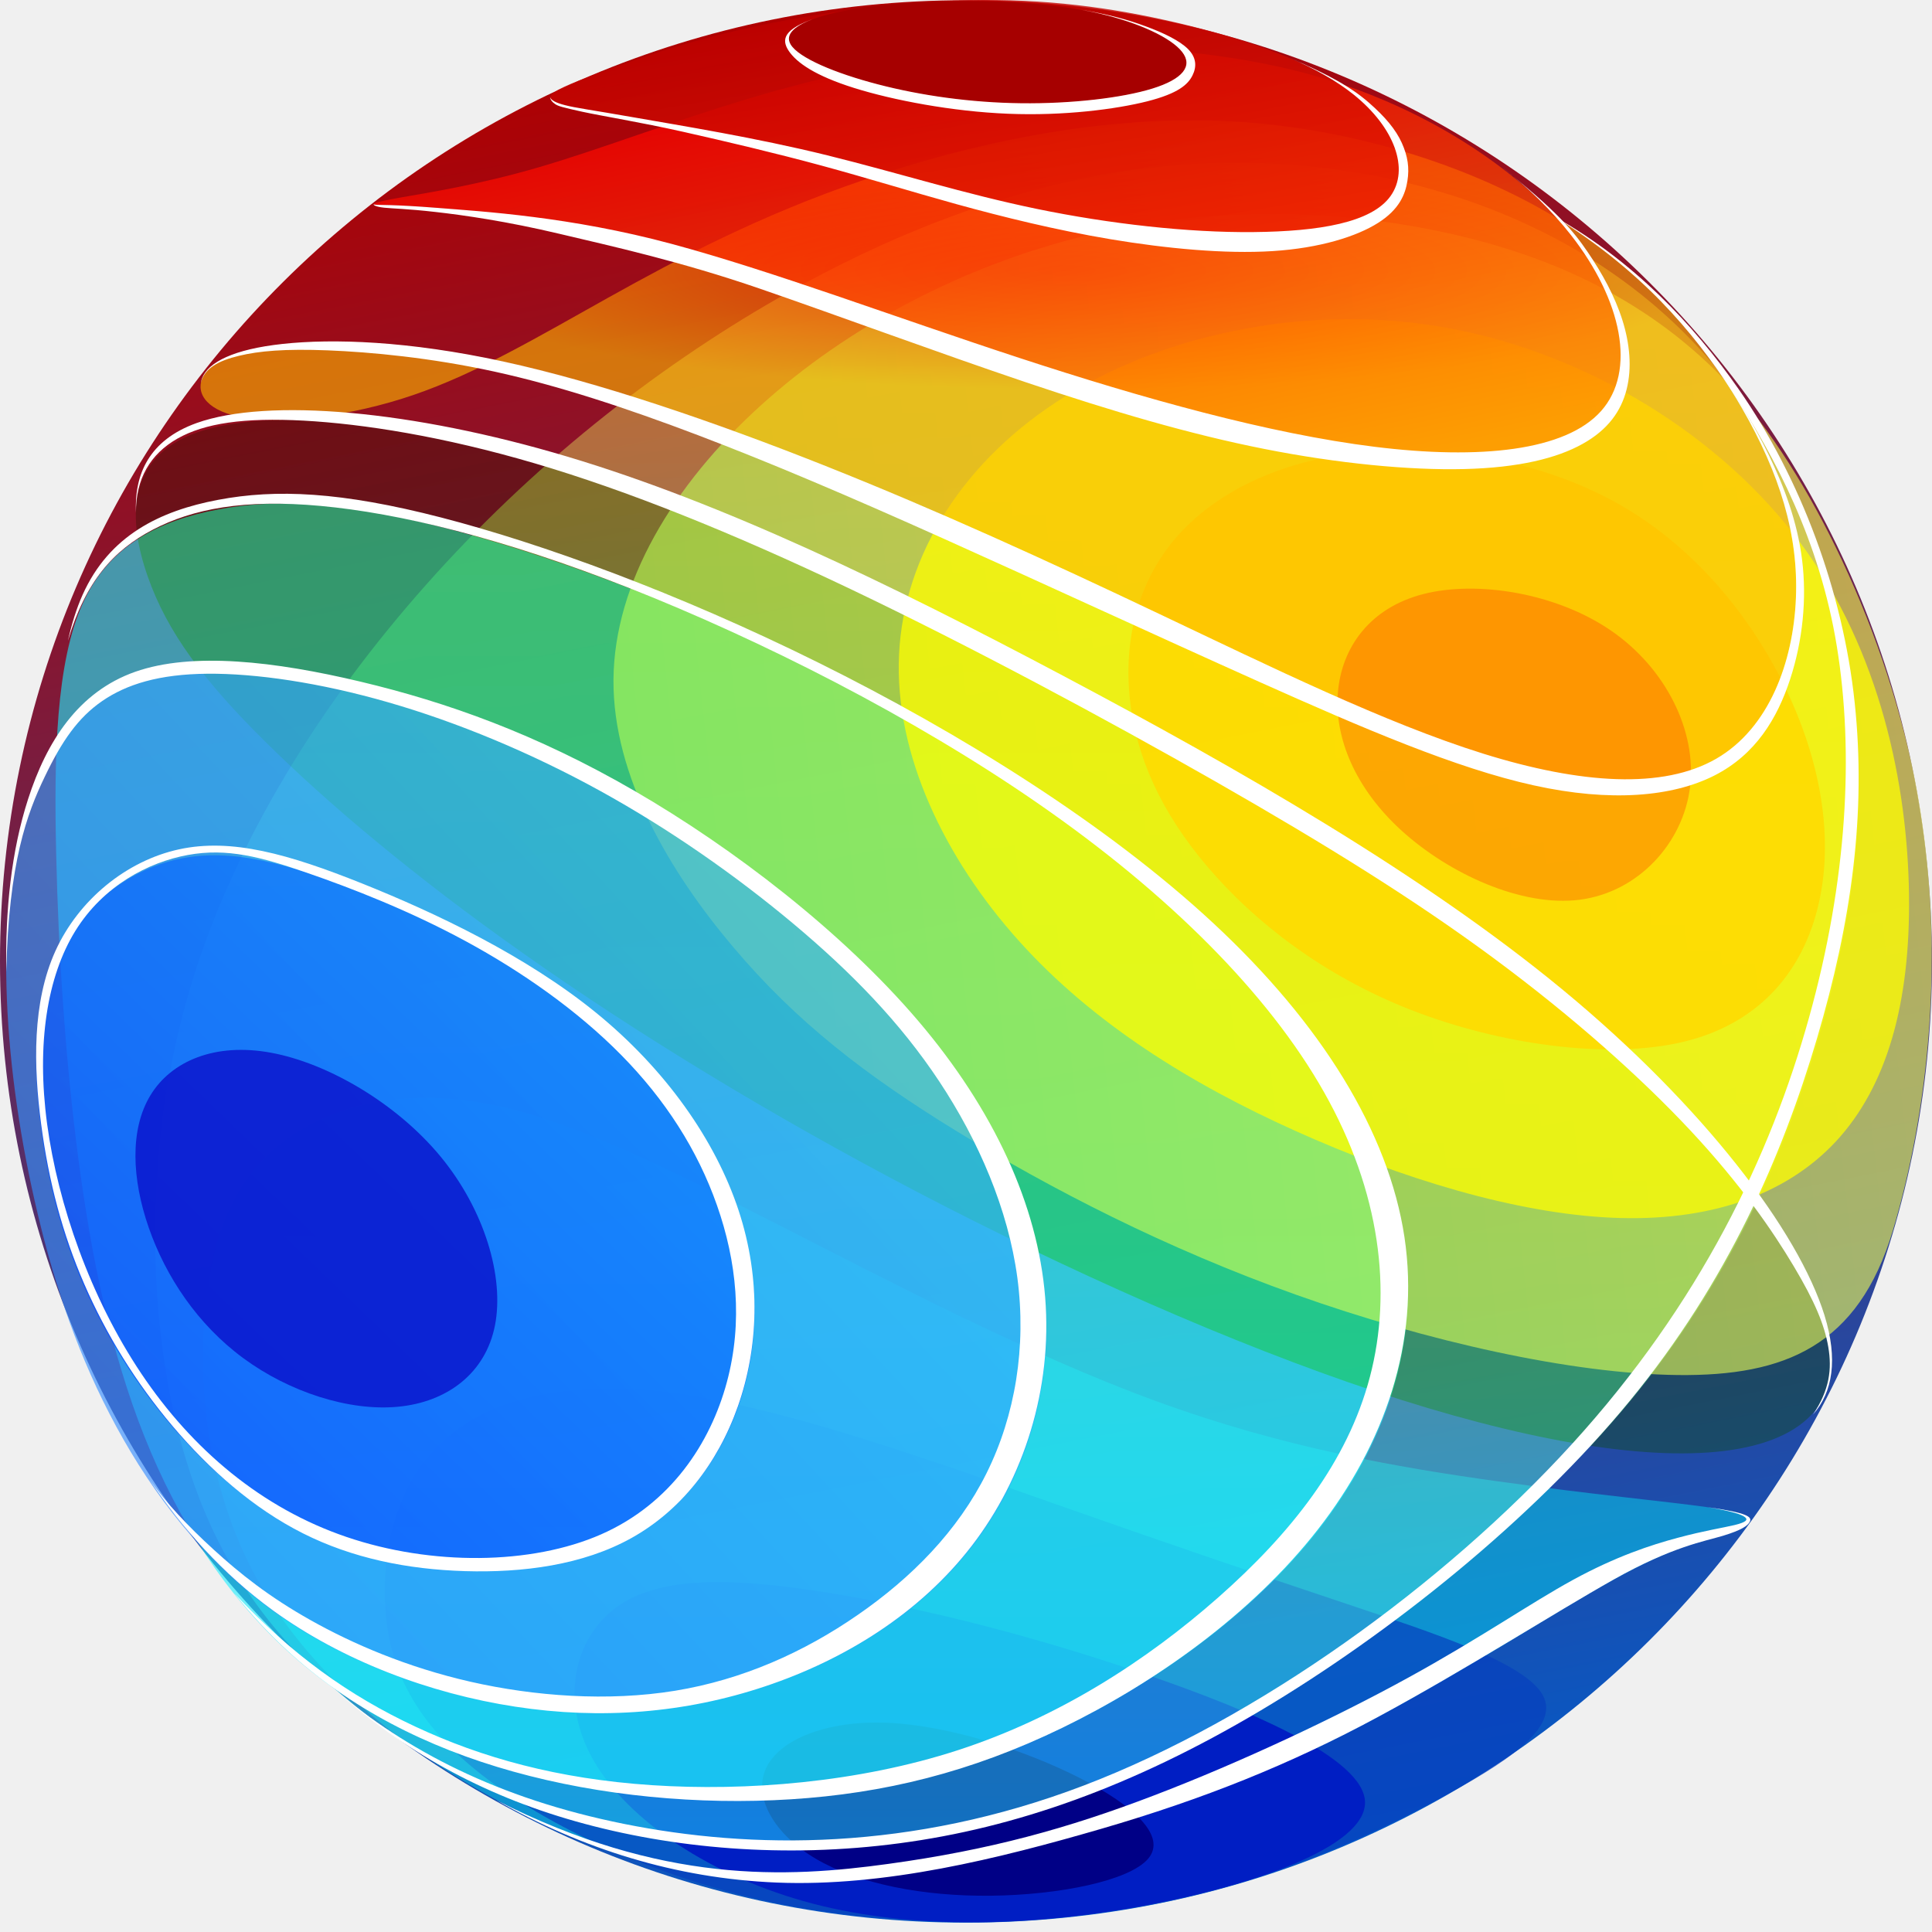
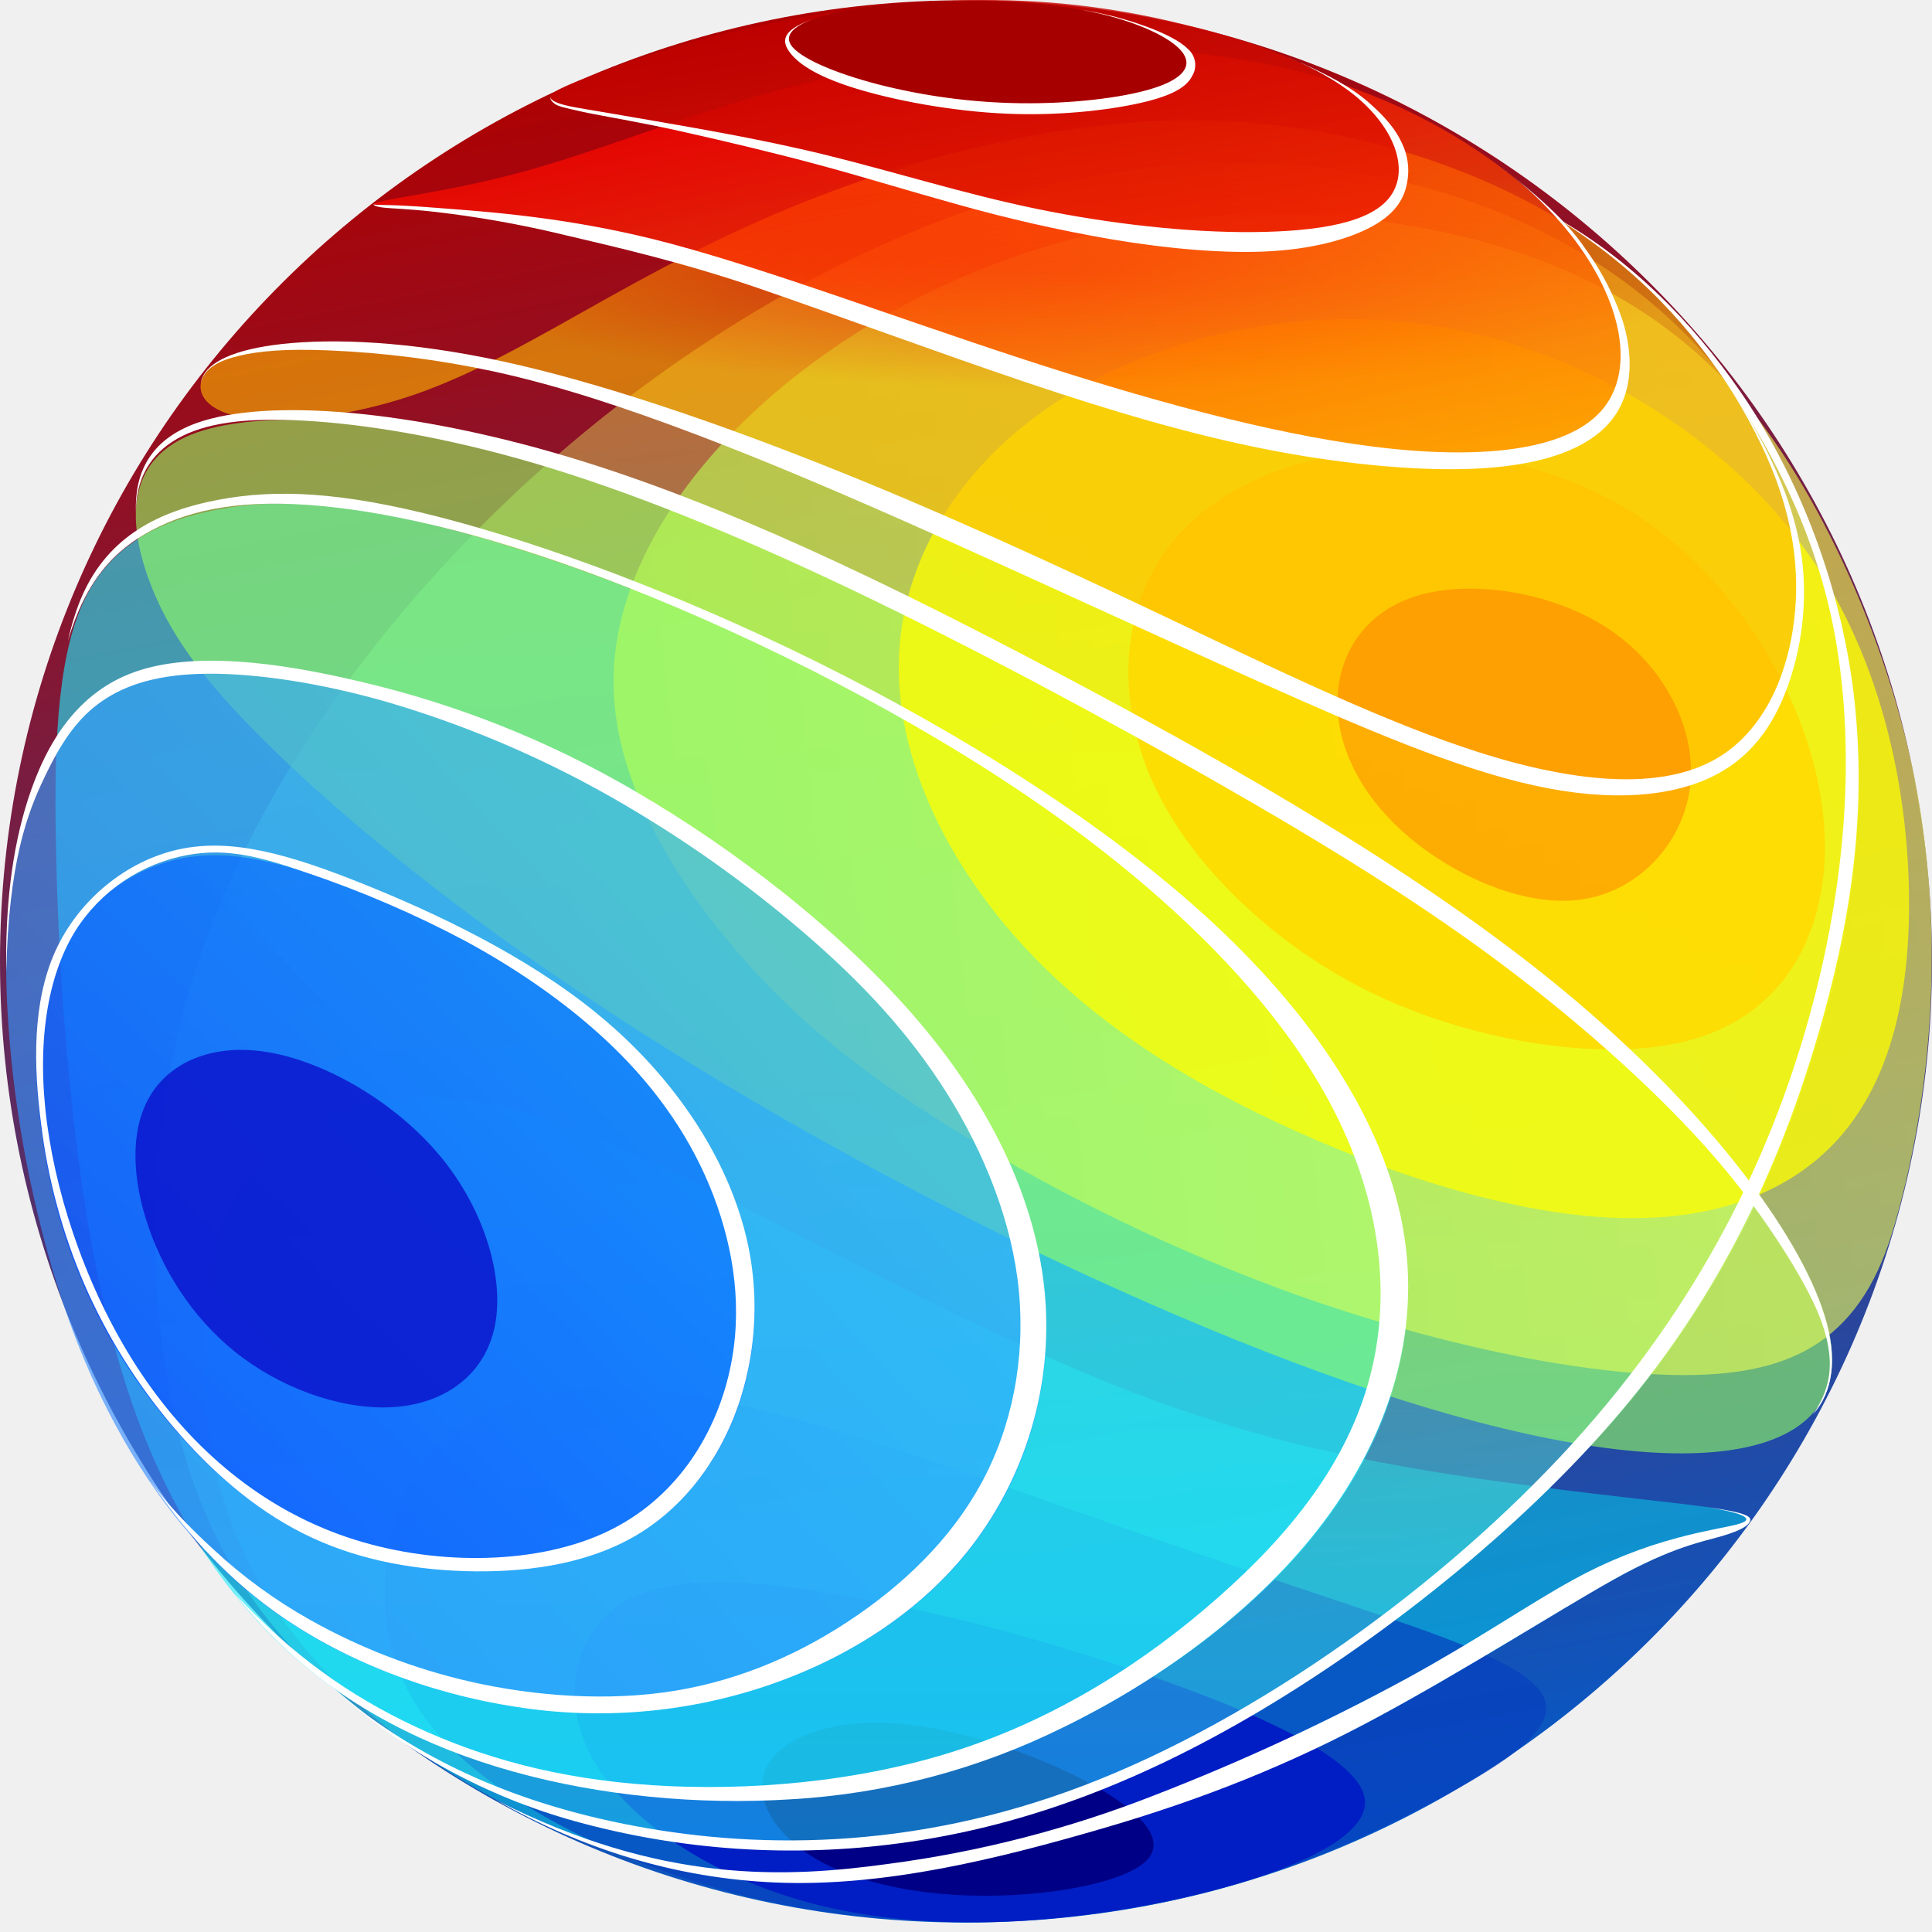
- <svg xmlns="http://www.w3.org/2000/svg" width="32" height="32" viewBox="0 0 32 32" fill="none">
-   <path fill-rule="evenodd" clip-rule="evenodd" d="M32 15.924C32 7.139 24.828 0.004 16 0.004C7.172 0.004 0 7.139 0 15.924C0 24.709 7.172 31.845 16 31.845C24.828 31.845 32 24.709 32 15.924Z" fill="url(#paint0_linear)" />
-   <path fill-rule="evenodd" clip-rule="evenodd" d="M19.15 23.208C21.272 23.983 23.185 24.309 24.77 24.53C26.354 24.752 27.61 24.869 28.268 24.962C28.925 25.053 28.983 25.12 28.954 25.19C28.925 25.26 28.809 25.334 28.506 25.424C28.202 25.514 27.712 25.621 26.731 26.16C25.751 26.699 24.28 27.67 22.822 28.439C21.364 29.208 19.918 29.775 18.214 30.259C16.51 30.743 14.548 31.144 12.739 31.071C10.93 30.997 9.274 30.45 7.755 29.547C6.235 28.645 4.853 27.388 4.106 25.864C3.358 24.34 3.247 22.548 3.449 21.265C3.65 19.982 4.164 19.207 4.97 18.721C5.776 18.236 6.873 18.04 8.155 18.298C9.436 18.556 10.901 19.268 12.799 20.238C14.697 21.207 17.027 22.432 19.15 23.208Z" fill="#00F8FF" fill-opacity="0.396" />
-   <path opacity="0.7" fill-rule="evenodd" clip-rule="evenodd" d="M22.291 26.561C23.778 27.058 25.258 27.542 25.553 28.076C25.848 28.611 24.96 29.197 23.762 29.833C22.564 30.469 21.056 31.155 19.164 31.529C17.271 31.903 14.995 31.963 12.895 31.53C10.796 31.096 8.874 30.169 7.767 29.223C6.66 28.277 6.369 27.311 6.374 26.338C6.378 25.365 6.68 24.384 7.476 23.75C8.271 23.117 9.56 22.831 11.365 23.104C13.17 23.378 15.492 24.212 17.4 24.884C19.308 25.555 20.804 26.064 22.291 26.561Z" fill="#053FBE" />
-   <path fill-rule="evenodd" clip-rule="evenodd" d="M18.587 27.602C20.463 28.22 22.489 29.046 22.604 29.789C22.718 30.531 20.919 31.189 19.027 31.549C17.135 31.909 15.15 31.971 13.465 31.531C11.78 31.09 10.396 30.147 9.829 29.155C9.262 28.162 9.512 27.121 10.22 26.614C10.929 26.107 12.097 26.135 13.543 26.354C14.988 26.573 16.712 26.983 18.587 27.602Z" fill="#001EC3" />
-   <path fill-rule="evenodd" clip-rule="evenodd" d="M14.698 28.535C13.679 28.492 12.903 28.818 12.687 29.29C12.471 29.762 12.815 30.379 13.521 30.792C14.227 31.204 15.295 31.412 16.413 31.399C17.532 31.387 18.703 31.155 19.017 30.786C19.33 30.416 18.787 29.909 17.884 29.449C16.981 28.99 15.718 28.578 14.698 28.535Z" fill="#000086" />
-   <path opacity="0.8" fill-rule="evenodd" clip-rule="evenodd" d="M14.901 30.459C16.803 30.208 18.74 29.544 20.884 28.282C23.027 27.021 25.377 25.164 27 23.208C28.624 21.252 29.523 19.197 30.095 17.282C30.667 15.367 30.914 13.592 30.719 11.78C30.525 9.968 29.889 8.117 28.859 6.656C27.829 5.195 26.405 4.124 24.673 3.455C22.941 2.787 20.902 2.523 18.808 2.807C16.714 3.092 14.566 3.925 12.496 5.168C10.426 6.41 8.435 8.06 6.747 10.042C5.059 12.023 3.676 14.335 3.028 16.797C2.381 19.259 2.47 21.873 2.974 23.8C3.478 25.727 4.397 26.969 5.515 27.951C6.633 28.934 7.95 29.658 9.541 30.102C11.133 30.546 12.999 30.71 14.901 30.459Z" fill="url(#paint1_linear)" />
-   <path fill-rule="evenodd" clip-rule="evenodd" d="M13.556 11.113C15.896 12.265 18.329 13.762 20.105 15.401C21.881 17.04 22.999 18.822 23.262 20.55C23.524 22.277 22.93 23.952 21.83 25.352C20.729 26.752 19.121 27.877 17.597 28.612C16.073 29.347 14.633 29.691 13.101 29.787C11.569 29.884 9.945 29.732 8.501 29.332C7.057 28.933 5.792 28.286 4.766 27.351C3.739 26.415 2.95 25.192 2.394 23.798C1.838 22.404 1.515 20.84 1.298 19.19C1.081 17.54 0.969 15.805 0.931 14.164C0.892 12.522 0.928 10.975 1.368 9.999C1.808 9.023 2.652 8.618 3.612 8.438C4.572 8.258 5.648 8.303 7.309 8.729C8.97 9.155 11.216 9.962 13.556 11.113Z" fill="#1CEFFF" fill-opacity="0.6" />
-   <g style="mix-blend-mode:multiply">
-     <path fill-rule="evenodd" clip-rule="evenodd" d="M17.618 11.309C20.518 12.83 23.573 14.559 25.89 16.452C28.207 18.345 29.788 20.4 30.22 21.779C30.651 23.159 29.934 23.862 28.56 24.032C27.186 24.201 25.155 23.836 22.779 23.047C20.404 22.257 17.684 21.044 15.21 19.752C12.737 18.46 10.509 17.091 8.677 15.798C6.845 14.506 5.408 13.29 4.389 12.28C3.37 11.271 2.768 10.468 2.446 9.546C2.123 8.624 2.079 7.582 3.256 7.165C4.432 6.748 6.829 6.955 9.4 7.715C11.972 8.475 14.718 9.788 17.618 11.309Z" fill="#94FF63" fill-opacity="0.6" />
-   </g>
-   <path fill-rule="evenodd" clip-rule="evenodd" d="M15.858 18.744C17.387 19.682 19.307 20.677 21.467 21.445C23.627 22.214 26.027 22.756 27.795 22.775C29.563 22.794 30.778 22.295 31.351 20.383C31.923 18.47 32.238 15.845 31.765 13.174C31.292 10.503 29.952 7.783 28.659 6.391C27.366 4.999 25.735 4.235 23.881 3.84C22.026 3.445 19.948 3.42 17.951 3.911C15.954 4.402 14.038 5.41 12.592 6.723C11.147 8.036 10.172 9.655 10.161 11.259C10.15 12.864 11.102 14.454 12.147 15.69C13.191 16.925 14.329 17.806 15.858 18.744Z" fill="url(#paint2_linear)" />
-   <path fill-rule="evenodd" clip-rule="evenodd" d="M0.465 13.374C0.772 12.43 1.294 11.615 2.239 11.286C3.184 10.956 4.551 11.112 5.974 11.448C7.396 11.784 8.875 12.3 10.512 13.24C12.149 14.181 13.945 15.545 15.205 17.008C16.464 18.471 17.187 20.034 17.311 21.544C17.434 23.054 16.958 24.512 16.096 25.622C15.234 26.732 13.987 27.494 12.667 27.931C11.347 28.367 9.955 28.478 8.535 28.263C7.115 28.047 5.666 27.506 4.522 26.683C3.379 25.861 2.54 24.759 1.925 23.627C1.31 22.494 0.918 21.332 0.631 20.133C0.343 18.934 0.16 17.699 0.114 16.545C0.067 15.391 0.158 14.318 0.465 13.374Z" fill="url(#paint3_linear)" />
-   <path fill-rule="evenodd" clip-rule="evenodd" d="M7.703 26C8.657 26.029 9.653 25.904 10.46 25.46C11.267 25.017 11.884 24.256 12.221 23.314C12.558 22.373 12.614 21.251 12.232 20.112C11.849 18.973 11.027 17.817 9.869 16.89C8.711 15.962 7.217 15.264 5.997 14.783C4.778 14.303 3.833 14.04 2.964 14.227C2.095 14.414 1.302 15.049 0.917 15.887C0.532 16.724 0.555 17.762 0.681 18.706C0.807 19.65 1.035 20.499 1.396 21.318C1.757 22.137 2.25 22.926 2.86 23.637C3.471 24.347 4.199 24.979 5.018 25.385C5.838 25.791 6.749 25.972 7.703 26Z" fill="url(#paint4_linear)" />
-   <path fill-rule="evenodd" clip-rule="evenodd" d="M7.293 19.151C8.026 20.037 8.354 21.152 8.199 21.949C8.044 22.745 7.407 23.223 6.593 23.3C5.779 23.378 4.787 23.054 4.029 22.495C3.271 21.937 2.745 21.143 2.464 20.335C2.183 19.528 2.147 18.707 2.492 18.141C2.836 17.575 3.561 17.264 4.492 17.437C5.423 17.609 6.56 18.266 7.293 19.151Z" fill="#0A0FCA" fill-opacity="0.8" />
-   <path fill-rule="evenodd" clip-rule="evenodd" d="M23.374 16.729C24.835 17.299 26.622 17.552 27.869 17.259C29.115 16.965 29.82 16.125 30.094 15.086C30.369 14.047 30.212 12.809 29.657 11.577C29.103 10.345 28.15 9.12 26.852 8.372C25.554 7.625 23.911 7.356 22.551 7.49C21.192 7.625 20.115 8.163 19.47 8.915C18.825 9.668 18.613 10.634 18.714 11.581C18.815 12.527 19.23 13.454 20.005 14.362C20.779 15.27 21.913 16.158 23.374 16.729Z" fill="#FF6D00" fill-opacity="0.857" />
-   <path fill-rule="evenodd" clip-rule="evenodd" d="M21.459 18.733C23.211 19.521 25.105 20.097 26.695 20.169C28.286 20.241 29.571 19.808 30.411 18.903C31.25 17.997 31.644 16.62 31.619 14.818C31.595 13.017 31.152 10.791 29.828 9.002C28.504 7.214 26.298 5.862 24.008 5.437C21.717 5.013 19.341 5.515 17.654 6.558C15.967 7.601 14.97 9.185 14.891 10.84C14.812 12.495 15.652 14.221 16.875 15.583C18.099 16.946 19.708 17.945 21.459 18.733Z" fill="#FFFD00" fill-opacity="0.749" />
-   <path fill-rule="evenodd" clip-rule="evenodd" d="M19.204 10.177C21.056 11.057 22.944 11.984 24.567 12.49C26.19 12.997 27.547 13.082 28.426 12.575C29.304 12.068 29.703 10.969 29.746 9.914C29.789 8.859 29.477 7.85 28.851 6.766C28.226 5.682 27.287 4.525 25.807 3.626C24.328 2.727 22.306 2.086 20.234 2.002C18.162 1.917 16.039 2.389 14.31 2.979C12.58 3.569 11.244 4.278 10.071 4.932C8.898 5.587 7.888 6.187 6.842 6.544C5.796 6.901 4.714 7.015 4.075 6.922C3.437 6.828 3.243 6.527 3.349 6.268C3.454 6.009 3.86 5.793 4.685 5.704C5.511 5.614 6.757 5.651 8.333 5.994C9.908 6.337 11.813 6.985 13.674 7.726C15.535 8.466 17.352 9.298 19.204 10.177Z" fill="url(#paint5_radial)" />
-   <path fill-rule="evenodd" clip-rule="evenodd" d="M16.834 5.964C18.913 6.635 21.017 7.215 22.785 7.431C24.553 7.646 25.986 7.498 26.58 6.841C27.174 6.183 26.931 5.016 26.075 3.938C25.219 2.861 23.752 1.873 22.044 1.336C20.336 0.8 18.389 0.715 16.725 0.827C15.06 0.94 13.68 1.249 12.396 1.634C11.112 2.018 9.925 2.479 8.919 2.772C7.912 3.065 7.085 3.191 6.643 3.27C6.201 3.348 6.144 3.381 6.214 3.39C6.285 3.399 6.483 3.384 7.242 3.443C8.002 3.503 9.323 3.635 11.011 4.083C12.699 4.531 14.754 5.293 16.834 5.964Z" fill="url(#paint6_linear)" />
-   <path fill-rule="evenodd" clip-rule="evenodd" d="M13.704 2.624C14.88 2.915 15.974 3.263 17.173 3.511C18.372 3.758 19.675 3.906 20.763 3.895C21.851 3.884 22.723 3.716 23.038 3.275C23.352 2.834 23.109 2.12 22.426 1.571C21.743 1.023 20.62 0.641 19.507 0.38C18.394 0.118 17.291 -0.023 16.062 0.003C14.834 0.03 13.48 0.224 12.427 0.455C11.374 0.686 10.621 0.953 10.088 1.147C9.555 1.342 9.241 1.463 9.148 1.557C9.056 1.65 9.184 1.716 9.366 1.762C9.547 1.809 9.782 1.837 10.527 1.968C11.273 2.099 12.529 2.333 13.704 2.624Z" fill="url(#paint7_linear)" />
-   <path fill-rule="evenodd" clip-rule="evenodd" d="M16.912 1.712C17.745 1.722 18.585 1.625 19.09 1.468C19.594 1.311 19.761 1.095 19.58 0.862C19.399 0.629 18.869 0.379 18.205 0.225C17.542 0.071 16.745 0.014 15.96 0.017C15.176 0.019 14.405 0.082 13.851 0.207C13.298 0.332 12.963 0.519 13.096 0.739C13.229 0.96 13.829 1.214 14.541 1.399C15.254 1.585 16.079 1.702 16.912 1.712Z" fill="#A60000" />
-   <g style="mix-blend-mode:multiply">
-     <path fill-rule="evenodd" clip-rule="evenodd" d="M26.169 14.902C27.14 14.775 27.88 13.96 27.993 13.034C28.106 12.107 27.592 11.069 26.684 10.445C25.776 9.821 24.473 9.613 23.584 9.837C22.696 10.061 22.223 10.717 22.16 11.467C22.097 12.217 22.445 13.06 23.22 13.763C23.995 14.465 25.197 15.028 26.169 14.902Z" fill="#FF6D00" fill-opacity="0.418" />
-   </g>
-   <g style="mix-blend-mode:screen">
-     <path fill-rule="evenodd" clip-rule="evenodd" d="M2.473 24.5C3.014 25.31 3.687 26.068 4.522 26.674C5.666 27.504 7.115 28.051 8.535 28.268C9.955 28.486 11.347 28.374 12.667 27.933C13.987 27.493 15.234 26.723 16.096 25.602C16.958 24.481 17.434 23.009 17.311 21.485C17.187 19.96 16.464 18.383 15.205 16.905C13.945 15.428 12.149 14.05 10.512 13.101C8.875 12.152 7.396 11.63 5.974 11.291C4.551 10.952 3.184 10.795 2.239 11.127C1.294 11.46 0.772 12.283 0.465 13.236C0.188 14.095 0.087 15.062 0.104 16.098C0.144 14.278 0.451 13.47 0.738 12.872C1.024 12.274 1.291 11.888 1.693 11.611C2.096 11.334 2.634 11.166 3.434 11.159C4.234 11.152 5.294 11.305 6.432 11.633C7.571 11.961 8.786 12.464 9.941 13.1C11.095 13.736 12.19 14.504 13.143 15.302C14.096 16.101 14.908 16.931 15.558 17.913C16.209 18.896 16.699 20.03 16.851 21.166C17.002 22.303 16.817 23.442 16.341 24.399C15.865 25.357 15.099 26.132 14.207 26.748C13.316 27.365 12.299 27.821 11.182 28.004C10.066 28.186 8.849 28.095 7.793 27.855C6.736 27.614 5.839 27.225 5.148 26.837C4.456 26.449 3.971 26.061 3.542 25.669C3.112 25.277 2.739 24.881 2.473 24.5Z" fill="white" />
-   </g>
-   <path fill-rule="evenodd" clip-rule="evenodd" d="M10.46 25.474C9.653 25.924 8.657 26.051 7.703 26.023C6.749 25.994 5.838 25.81 5.018 25.397C4.199 24.985 3.471 24.344 2.86 23.622C2.25 22.901 1.757 22.099 1.396 21.268C1.035 20.436 0.807 19.574 0.681 18.616C0.555 17.658 0.532 16.603 0.917 15.753C1.302 14.903 2.095 14.257 2.964 14.068C3.833 13.878 4.778 14.145 5.997 14.633C7.217 15.121 8.711 15.83 9.869 16.771C11.027 17.713 11.849 18.887 12.232 20.044C12.614 21.2 12.558 22.339 12.221 23.295C11.884 24.251 11.267 25.024 10.46 25.474ZM10.29 17.475C9.563 16.737 8.644 16.093 7.71 15.587C6.776 15.081 5.828 14.713 5.076 14.453C4.323 14.194 3.764 14.042 3.112 14.161C2.459 14.28 1.712 14.669 1.247 15.42C0.783 16.171 0.602 17.284 0.78 18.614C0.959 19.945 1.497 21.494 2.341 22.752C3.186 24.011 4.336 24.98 5.74 25.457C7.144 25.935 8.8 25.922 9.956 25.414C11.111 24.906 11.766 23.902 12.038 22.897C12.31 21.891 12.199 20.884 11.876 19.965C11.553 19.045 11.017 18.213 10.29 17.475Z" fill="white" />
-   <path fill-rule="evenodd" clip-rule="evenodd" d="M3.882 26.392C4.154 26.735 4.449 27.054 4.766 27.345C5.792 28.288 7.057 28.941 8.501 29.343C9.945 29.746 11.569 29.899 13.101 29.802C14.633 29.705 16.073 29.358 17.597 28.617C19.121 27.876 20.729 26.742 21.83 25.33C22.93 23.919 23.524 22.231 23.262 20.489C22.999 18.747 21.881 16.951 20.105 15.299C18.329 13.646 15.896 12.137 13.556 10.976C11.216 9.815 8.97 9.002 7.309 8.572C5.648 8.143 4.572 8.097 3.612 8.279C2.652 8.46 1.808 8.868 1.368 9.852C1.267 10.078 1.187 10.334 1.125 10.614C1.417 9.629 1.878 9.114 2.532 8.773C3.186 8.431 4.034 8.262 5.314 8.38C6.594 8.498 8.305 8.903 10.436 9.745C12.568 10.587 15.119 11.866 17.227 13.331C19.336 14.795 21.001 16.444 21.932 18.093C22.864 19.742 23.062 21.391 22.69 22.805C22.319 24.219 21.378 25.399 20.181 26.456C18.984 27.512 17.531 28.446 15.874 28.986C14.217 29.526 12.356 29.671 10.797 29.568C9.237 29.465 7.979 29.113 6.879 28.598C5.779 28.084 4.835 27.409 3.882 26.392Z" fill="white" />
-   <path fill-rule="evenodd" clip-rule="evenodd" d="M2.252 8.491C2.247 7.933 2.489 7.52 2.938 7.265C3.387 7.01 4.043 6.913 5.03 6.967C6.017 7.021 7.335 7.227 8.859 7.675C10.382 8.123 12.11 8.815 14.09 9.758C16.069 10.702 18.299 11.898 20.144 12.951C21.988 14.005 23.447 14.914 24.743 15.873C26.039 16.831 27.172 17.839 28.003 18.729C28.834 19.619 29.364 20.392 29.71 20.973C30.057 21.554 30.22 21.944 30.282 22.31C30.344 22.675 30.305 23.017 30.029 23.43C30.358 23.054 30.444 22.513 30.22 21.787C29.788 20.392 28.207 18.313 25.89 16.399C23.573 14.485 20.518 12.736 17.618 11.198C14.718 9.66 11.972 8.332 9.4 7.564C6.829 6.795 4.432 6.586 3.256 7.007C2.463 7.292 2.224 7.863 2.252 8.491Z" fill="white" />
-   <path fill-rule="evenodd" clip-rule="evenodd" d="M28.293 24.965C28.296 24.965 28.299 24.966 28.302 24.966C28.956 25.06 29.014 25.127 28.985 25.198C28.956 25.27 28.841 25.345 28.539 25.437C28.237 25.529 27.706 25.612 26.731 26.16C25.756 26.708 24.272 27.657 22.822 28.439C21.372 29.222 19.934 29.798 18.24 30.291C16.545 30.783 14.659 31.255 12.86 31.181C11.187 31.111 9.646 30.625 8.223 29.818C10.96 31.21 13.031 31.104 14.713 30.872C16.394 30.641 17.685 30.285 19.116 29.737C20.547 29.19 22.118 28.45 23.318 27.791C24.519 27.132 25.35 26.552 26.055 26.167C26.76 25.782 27.341 25.59 27.788 25.471C28.234 25.351 28.547 25.304 28.728 25.26C28.91 25.216 28.959 25.176 28.904 25.13C28.849 25.084 28.69 25.032 28.293 24.965Z" fill="white" />
-   <path fill-rule="evenodd" clip-rule="evenodd" d="M28.475 6.158C28.612 6.359 28.737 6.56 28.851 6.758C29.477 7.842 29.789 8.852 29.746 9.906C29.703 10.961 29.304 12.06 28.426 12.567C27.547 13.074 26.19 12.989 24.567 12.483C22.944 11.976 21.056 11.049 19.204 10.17C17.352 9.29 15.535 8.458 13.674 7.718C11.813 6.978 9.908 6.329 8.333 5.987C6.757 5.644 5.511 5.607 4.685 5.696C3.86 5.785 3.454 6.001 3.349 6.26C3.338 6.287 3.33 6.314 3.326 6.342C3.385 6.098 3.622 5.974 3.955 5.894C4.289 5.813 4.719 5.775 5.43 5.803C6.141 5.831 7.133 5.924 8.19 6.155C9.246 6.386 10.367 6.755 11.563 7.209C12.759 7.664 14.031 8.205 15.623 8.919C17.215 9.633 19.129 10.519 20.856 11.293C22.582 12.066 24.122 12.726 25.403 13.008C26.683 13.291 27.703 13.195 28.392 12.847C29.081 12.498 29.438 11.897 29.65 11.251C29.861 10.605 29.927 9.916 29.849 9.279C29.771 8.642 29.549 8.058 29.302 7.547C29.055 7.036 28.783 6.598 28.475 6.158Z" fill="white" />
-   <path fill-rule="evenodd" clip-rule="evenodd" d="M24.862 2.757C25.317 3.112 25.709 3.496 26.02 3.893C26.866 4.975 27.107 6.147 26.519 6.808C25.931 7.468 24.515 7.617 22.766 7.4C21.017 7.183 18.937 6.601 16.88 5.927C14.824 5.254 12.791 4.488 11.122 4.039C9.452 3.589 7.993 3.503 7.242 3.443C6.491 3.384 6.284 3.399 6.214 3.39C6.197 3.388 6.187 3.385 6.19 3.379C6.178 3.397 6.224 3.425 6.362 3.44C6.5 3.455 6.741 3.457 7.213 3.511C7.685 3.564 8.4 3.667 9.259 3.871C10.117 4.074 11.274 4.329 12.591 4.783C13.908 5.237 15.539 5.842 16.99 6.331C18.44 6.819 19.71 7.192 20.937 7.435C22.163 7.678 23.346 7.791 24.252 7.769C25.158 7.747 25.788 7.589 26.211 7.353C26.635 7.118 26.852 6.806 26.942 6.449C27.032 6.092 26.995 5.691 26.871 5.299C26.747 4.908 26.537 4.526 26.296 4.173C26.056 3.82 25.785 3.495 24.862 2.757Z" fill="white" />
-   <path fill-rule="evenodd" clip-rule="evenodd" d="M21.35 0.955C21.763 1.131 22.131 1.334 22.42 1.566C23.103 2.114 23.347 2.806 23.032 3.247C22.718 3.688 21.851 3.833 20.763 3.844C19.676 3.855 18.372 3.707 17.173 3.46C15.974 3.212 14.88 2.864 13.704 2.573C12.529 2.282 11.266 2.079 10.521 1.948C9.775 1.817 9.54 1.789 9.359 1.742C9.222 1.707 9.115 1.661 9.111 1.6C9.111 1.65 9.149 1.694 9.198 1.726C9.247 1.758 9.309 1.777 9.645 1.851C9.981 1.924 10.598 2.022 11.315 2.183C12.032 2.344 12.856 2.539 13.615 2.745C14.374 2.951 15.067 3.167 15.844 3.382C16.621 3.596 17.482 3.809 18.398 3.963C19.315 4.116 20.288 4.209 21.078 4.159C21.867 4.109 22.473 3.915 22.825 3.692C23.177 3.47 23.276 3.218 23.311 2.998C23.346 2.779 23.318 2.59 23.219 2.368C23.119 2.146 22.942 1.934 22.668 1.696C22.395 1.458 22.02 1.238 21.35 0.955Z" fill="white" />
-   <path fill-rule="evenodd" clip-rule="evenodd" d="M17.907 0.162C18.009 0.18 18.109 0.201 18.206 0.223C18.869 0.377 19.399 0.627 19.58 0.86C19.762 1.093 19.594 1.309 19.09 1.466C18.585 1.623 17.745 1.72 16.912 1.71C16.079 1.7 15.254 1.583 14.541 1.397C13.829 1.212 13.229 0.958 13.096 0.737C12.993 0.566 13.171 0.416 13.515 0.298C12.978 0.48 12.935 0.652 13.066 0.846C13.198 1.04 13.503 1.255 14.147 1.457C14.791 1.659 15.772 1.847 16.697 1.884C17.622 1.922 18.489 1.808 19.003 1.678C19.517 1.547 19.676 1.399 19.751 1.25C19.825 1.101 19.815 0.951 19.678 0.813C19.54 0.674 19.275 0.546 18.982 0.438C18.689 0.329 18.367 0.239 17.907 0.162Z" fill="white" />
-   <path fill-rule="evenodd" clip-rule="evenodd" d="M10.338 30.21C12.438 30.631 15.082 30.668 17.95 29.574C20.817 28.48 23.909 26.253 26.036 23.919C28.163 21.584 29.326 19.14 29.962 16.859C30.599 14.578 30.709 12.459 30.424 10.707C30.139 8.956 29.398 7.567 28.706 6.507C28.013 5.446 27.187 4.494 25.777 3.605C27.051 4.329 28.037 5.354 28.799 6.448C29.829 7.926 30.525 9.802 30.719 11.635C30.914 13.468 30.667 15.263 30.095 17.2C29.523 19.137 28.624 21.217 27 23.196C25.377 25.174 23.027 27.053 20.884 28.329C18.74 29.604 16.803 30.277 14.901 30.53C12.999 30.784 11.133 30.618 9.541 30.169C7.95 29.72 6.669 28.985 5.551 27.991C6.721 28.984 8.238 29.789 10.338 30.21Z" fill="white" />
+ <svg fill="none" viewBox="0 0 32 32">
+   <path fill="url(#paint0_linear)" fill-rule="evenodd" d="M32 15.924C32 7.14 24.828.004 16 .004S0 7.139 0 15.924s7.172 15.92 16 15.92 16-7.135 16-15.92z" clip-rule="evenodd" />
+   <path fill="#00F8FF" fill-opacity=".396" fill-rule="evenodd" d="M19.15 23.208c2.122.775 4.035 1.1 5.62 1.322 1.584.222 2.84.34 3.498.431.657.093.715.159.686.229-.029.07-.145.144-.448.234-.304.09-.794.197-1.775.736-.98.539-2.45 1.51-3.909 2.279-1.458.77-2.904 1.336-4.608 1.82-1.704.484-3.666.885-5.475.812-1.809-.074-3.465-.621-4.984-1.524-1.52-.902-2.902-2.16-3.65-3.683-.747-1.524-.858-3.316-.656-4.599.201-1.283.715-2.058 1.521-2.544.806-.485 1.903-.681 3.185-.423 1.28.258 2.746.97 4.644 1.94 1.898.969 4.228 2.194 6.35 2.97z" clip-rule="evenodd" />
+   <path fill="#053FBE" fill-rule="evenodd" d="M22.291 26.561c1.487.497 2.967.98 3.262 1.515.295.535-.593 1.12-1.791 1.757-1.198.636-2.706 1.322-4.598 1.696-1.893.374-4.17.434-6.269 0-2.099-.433-4.02-1.36-5.128-2.306-1.107-.946-1.398-1.912-1.393-2.885.004-.973.306-1.954 1.102-2.588.795-.633 2.084-.92 3.89-.646 1.804.274 4.126 1.108 6.034 1.78 1.908.671 3.404 1.18 4.891 1.677z" clip-rule="evenodd" opacity=".7" />
+   <path fill="#001EC3" fill-rule="evenodd" d="M18.587 27.602c1.876.618 3.902 1.444 4.017 2.187.114.742-1.685 1.4-3.577 1.76-1.892.36-3.877.422-5.562-.018-1.685-.44-3.07-1.384-3.636-2.376-.567-.993-.317-2.034.391-2.541.71-.507 1.877-.48 3.323-.26 1.445.22 3.17.63 5.044 1.248z" clip-rule="evenodd" />
+   <path fill="#000086" fill-rule="evenodd" d="M14.698 28.535c-1.02-.043-1.795.283-2.011.755-.216.472.128 1.09.834 1.502.706.412 1.774.62 2.892.607 1.12-.012 2.29-.244 2.604-.613.313-.37-.23-.878-1.133-1.337-.903-.46-2.166-.87-3.186-.914z" clip-rule="evenodd" />
+   <path fill="url(#paint1_linear)" fill-rule="evenodd" d="M14.9 30.46c1.903-.252 3.84-.916 5.984-2.178 2.143-1.26 4.493-3.118 6.116-5.074 1.624-1.956 2.523-4.011 3.095-5.926.572-1.915.819-3.69.624-5.502-.194-1.812-.83-3.663-1.86-5.124-1.03-1.46-2.454-2.532-4.186-3.2-1.732-.669-3.771-.933-5.865-.649-2.094.285-4.242 1.118-6.312 2.36a23.498 23.498 0 00-5.75 4.875c-1.687 1.98-3.07 4.293-3.718 6.755-.647 2.462-.558 5.076-.054 7.003.504 1.927 1.423 3.169 2.54 4.151 1.119.983 2.436 1.707 4.027 2.151 1.592.444 3.458.608 5.36.357z" clip-rule="evenodd" opacity=".8" />
+   <path fill="#1CEFFF" fill-opacity=".6" fill-rule="evenodd" d="M13.556 11.113c2.34 1.152 4.773 2.65 6.55 4.288 1.775 1.64 2.893 3.42 3.156 5.149.262 1.727-.332 3.402-1.432 4.802-1.101 1.4-2.71 2.525-4.233 3.26a11.721 11.721 0 01-4.496 1.175c-1.532.097-3.156-.055-4.6-.454-1.444-.4-2.709-1.047-3.735-1.982-1.027-.936-1.816-2.159-2.372-3.553-.556-1.393-.879-2.958-1.096-4.608a47.655 47.655 0 01-.367-5.026c-.039-1.642-.003-3.189.437-4.165s1.284-1.381 2.244-1.561c.96-.18 2.036-.135 3.697.291 1.66.426 3.907 1.233 6.247 2.384z" clip-rule="evenodd" />
+   <path fill="#94FF63" fill-opacity=".6" fill-rule="evenodd" d="M17.618 11.309c2.9 1.52 5.955 3.25 8.272 5.143 2.317 1.893 3.898 3.948 4.33 5.327.431 1.38-.286 2.083-1.66 2.253-1.374.169-3.405-.196-5.78-.985-2.376-.79-5.096-2.003-7.57-3.295-2.473-1.291-4.7-2.661-6.533-3.954-1.832-1.292-3.27-2.508-4.288-3.518-1.02-1.009-1.62-1.812-1.943-2.734-.323-.922-.367-1.964.81-2.381 1.176-.417 3.573-.21 6.144.55 2.572.76 5.318 2.073 8.218 3.594z" clip-rule="evenodd" />
+   <path fill="url(#paint2_linear)" fill-rule="evenodd" d="M15.858 18.744a30.247 30.247 0 005.61 2.701c2.16.769 4.56 1.31 6.327 1.33 1.768.02 2.983-.48 3.556-2.392.572-1.913.887-4.538.414-7.21-.473-2.67-1.813-5.39-3.106-6.782C27.366 5 25.735 4.235 23.881 3.84c-1.855-.395-3.933-.42-5.93.071-1.997.491-3.913 1.499-5.359 2.812-1.445 1.313-2.42 2.932-2.43 4.536-.012 1.605.94 3.195 1.985 4.43 1.044 1.236 2.182 2.117 3.71 3.055z" clip-rule="evenodd" />
+   <path fill="url(#paint3_linear)" fill-rule="evenodd" d="M.465 13.374c.307-.944.83-1.759 1.774-2.088.945-.33 2.312-.174 3.735.162 1.422.336 2.9.852 4.538 1.792 1.637.94 3.433 2.305 4.693 3.768 1.26 1.463 1.982 3.026 2.106 4.536a5.898 5.898 0 01-1.215 4.078c-.862 1.11-2.11 1.872-3.429 2.309a8.83 8.83 0 01-4.132.332c-1.42-.216-2.87-.757-4.013-1.58-1.143-.822-1.982-1.924-2.597-3.056C1.31 22.494.918 21.332.631 20.133a18.855 18.855 0 01-.517-3.588c-.047-1.154.044-2.227.351-3.171z" clip-rule="evenodd" />
+   <path fill="url(#paint4_linear)" fill-rule="evenodd" d="M7.703 26c.954.029 1.95-.096 2.757-.54.807-.443 1.424-1.204 1.761-2.146a4.872 4.872 0 00.01-3.202c-.382-1.139-1.204-2.295-2.362-3.222-1.158-.928-2.652-1.626-3.872-2.107-1.22-.48-2.164-.743-3.033-.556-.869.187-1.662.822-2.047 1.66-.385.837-.362 1.875-.236 2.819s.354 1.793.715 2.612c.36.819.854 1.608 1.464 2.319.61.71 1.339 1.342 2.158 1.748.82.406 1.731.587 2.685.615z" clip-rule="evenodd" />
+   <path fill="#0A0FCA" fill-opacity=".8" fill-rule="evenodd" d="M7.293 19.151c.733.886 1.06 2.001.906 2.798-.155.796-.792 1.274-1.606 1.351-.814.078-1.806-.246-2.564-.805-.758-.558-1.284-1.352-1.565-2.16-.281-.807-.317-1.628.028-2.194.344-.566 1.07-.877 2-.704.931.172 2.068.829 2.8 1.714z" clip-rule="evenodd" />
+   <path fill="#FF6D00" fill-opacity=".857" fill-rule="evenodd" d="M23.374 16.729c1.46.57 3.248.823 4.495.53 1.246-.294 1.951-1.134 2.225-2.173.274-1.039.118-2.277-.437-3.509-.554-1.232-1.507-2.457-2.805-3.205-1.298-.747-2.941-1.016-4.3-.882-1.36.135-2.437.673-3.082 1.425-.645.753-.857 1.719-.756 2.666.101.946.516 1.873 1.29 2.781a8.522 8.522 0 003.37 2.367z" clip-rule="evenodd" />
+   <path fill="#FFFD00" fill-opacity=".749" fill-rule="evenodd" d="M21.459 18.733c1.752.788 3.646 1.364 5.236 1.436 1.59.072 2.876-.361 3.716-1.266.84-.906 1.233-2.283 1.208-4.085-.024-1.801-.467-4.027-1.791-5.816-1.324-1.788-3.53-3.14-5.82-3.565-2.291-.424-4.667.078-6.354 1.121-1.687 1.043-2.684 2.627-2.763 4.282-.079 1.655.76 3.38 1.984 4.743 1.224 1.363 2.833 2.362 4.584 3.15z" clip-rule="evenodd" />
+   <path fill="url(#paint5_radial)" fill-rule="evenodd" d="M19.204 10.177c1.852.88 3.74 1.807 5.363 2.313 1.623.507 2.98.592 3.859.085.878-.507 1.277-1.606 1.32-2.66.043-1.056-.27-2.065-.895-3.15a8.687 8.687 0 00-3.044-3.14c-1.48-.898-3.5-1.539-5.573-1.623-2.072-.085-4.195.387-5.924.977-1.73.59-3.066 1.3-4.24 1.953-1.172.655-2.182 1.255-3.228 1.612-1.046.357-2.128.471-2.766.378-.639-.094-.833-.395-.727-.654.105-.259.51-.475 1.336-.564.826-.09 2.072-.053 3.648.29 1.575.343 3.48.991 5.34 1.732 1.862.74 3.679 1.572 5.531 2.451z" clip-rule="evenodd" />
+   <path fill="url(#paint6_linear)" fill-rule="evenodd" d="M16.834 5.964c2.08.671 4.183 1.25 5.951 1.467 1.768.215 3.2.067 3.795-.59.594-.658.35-1.825-.505-2.903-.856-1.077-2.323-2.065-4.031-2.602-1.708-.536-3.655-.62-5.32-.509-1.664.113-3.044.422-4.328.807-1.284.384-2.47.845-3.477 1.138-1.007.293-1.834.419-2.276.498-.442.078-.499.11-.429.12.07.009.269-.006 1.028.053.76.06 2.08.192 3.769.64 1.688.448 3.743 1.21 5.823 1.881z" clip-rule="evenodd" />
+   <path fill="url(#paint7_linear)" fill-rule="evenodd" d="M13.704 2.624c1.176.29 2.27.639 3.47.887 1.198.247 2.502.395 3.59.384 1.087-.01 1.959-.179 2.274-.62.314-.441.071-1.155-.612-1.704-.683-.548-1.806-.93-2.92-1.191a13.43 13.43 0 00-3.444-.377c-1.228.027-2.582.221-3.635.452a17.21 17.21 0 00-2.34.692c-.532.195-.846.316-.939.41-.092.093.036.159.218.205.181.047.416.075 1.162.206a49.75 49.75 0 013.176.656z" clip-rule="evenodd" />
+   <path fill="#A60000" fill-rule="evenodd" d="M16.912 1.712c.833.01 1.673-.087 2.178-.244.504-.157.671-.373.49-.606C19.4.63 18.87.38 18.205.225c-.663-.154-1.46-.211-2.244-.208-.785.002-1.556.065-2.11.19-.553.125-.888.312-.755.532.133.22.733.475 1.445.66a10.05 10.05 0 002.37.313z" clip-rule="evenodd" />
+   <path fill="#FF6D00" fill-opacity=".418" fill-rule="evenodd" d="M26.169 14.902c.97-.127 1.71-.942 1.824-1.868.113-.927-.4-1.966-1.309-2.59-.909-.623-2.212-.831-3.1-.607-.888.224-1.361.88-1.424 1.63-.063.75.285 1.593 1.06 2.296.775.702 1.977 1.265 2.949 1.139z" clip-rule="evenodd" />
+   <path fill="#fff" fill-rule="evenodd" d="M2.473 24.5c.541.81 1.214 1.568 2.05 2.174 1.143.83 2.592 1.377 4.012 1.595a8.749 8.749 0 004.132-.336c1.32-.44 2.567-1.21 3.43-2.33a5.997 5.997 0 001.214-4.118c-.124-1.525-.847-3.102-2.106-4.58-1.26-1.477-3.056-2.855-4.693-3.804a16.35 16.35 0 00-4.538-1.81c-1.423-.339-2.79-.496-3.735-.164-.945.333-1.467 1.155-1.774 2.109-.277.86-.378 1.826-.361 2.862.04-1.82.347-2.628.634-3.226.286-.598.553-.984.955-1.261.403-.277.941-.445 1.741-.452.8-.007 1.86.146 2.998.474A17.5 17.5 0 019.941 13.1a20.265 20.265 0 013.202 2.202c.953.8 1.765 1.63 2.415 2.611.651.983 1.14 2.117 1.293 3.253.151 1.137-.034 2.276-.51 3.233-.476.958-1.242 1.733-2.134 2.35-.89.616-1.908 1.072-3.025 1.255-1.116.182-2.333.09-3.39-.15a9.93 9.93 0 01-2.644-1.017 8.347 8.347 0 01-1.606-1.168c-.43-.392-.803-.788-1.07-1.169z" clip-rule="evenodd" />
+   <path fill="#fff" fill-rule="evenodd" d="M10.46 25.474c-.807.45-1.803.577-2.757.549-.954-.03-1.865-.213-2.685-.626-.82-.412-1.547-1.053-2.158-1.775a9.527 9.527 0 01-1.464-2.354 9.723 9.723 0 01-.715-2.652c-.126-.958-.149-2.013.236-2.863.385-.85 1.178-1.496 2.047-1.685.869-.19 1.814.077 3.033.565 1.22.488 2.714 1.197 3.872 2.139 1.158.941 1.98 2.115 2.363 3.272a5.02 5.02 0 01-.01 3.251c-.338.956-.955 1.73-1.762 2.18zm-.17-7.999c-.727-.738-1.646-1.382-2.58-1.888a17.672 17.672 0 00-2.634-1.134c-.753-.26-1.312-.411-1.964-.292a2.79 2.79 0 00-1.865 1.259c-.464.75-.645 1.864-.467 3.194.179 1.331.717 2.88 1.561 4.138.845 1.259 1.995 2.228 3.399 2.706 1.404.477 3.06.464 4.216-.044 1.155-.508 1.81-1.512 2.082-2.517.272-1.006.16-2.013-.162-2.932-.323-.92-.859-1.752-1.586-2.49z" clip-rule="evenodd" />
+   <path fill="#fff" fill-rule="evenodd" d="M3.882 26.392c.272.343.567.662.884.953 1.026.943 2.29 1.596 3.735 1.998 1.444.403 3.068.556 4.6.459a11.646 11.646 0 004.496-1.185c1.524-.74 3.132-1.875 4.233-3.287 1.1-1.41 1.694-3.1 1.432-4.841-.263-1.742-1.381-3.538-3.157-5.19-1.776-1.653-4.21-3.162-6.549-4.323-2.34-1.161-4.586-1.974-6.247-2.404-1.661-.43-2.737-.475-3.697-.293-.96.181-1.804.59-2.244 1.573-.101.226-.18.482-.243.762.292-.985.753-1.5 1.407-1.841.654-.342 1.502-.511 2.782-.393s2.99.523 5.122 1.365c2.132.842 4.683 2.121 6.791 3.586 2.109 1.464 3.774 3.113 4.705 4.762.932 1.65 1.13 3.298.758 4.712-.371 1.414-1.312 2.594-2.51 3.65-1.196 1.058-2.649 1.991-4.306 2.53-1.657.54-3.518.686-5.077.583-1.56-.103-2.818-.456-3.918-.97s-2.044-1.19-2.997-2.206z" clip-rule="evenodd" />
+   <path fill="#fff" fill-rule="evenodd" d="M2.252 8.491c-.005-.558.237-.97.686-1.226.45-.255 1.105-.352 2.092-.298.987.054 2.305.26 3.829.708 1.523.448 3.251 1.14 5.23 2.083 1.98.944 4.21 2.14 6.055 3.194 1.844 1.053 3.303 1.962 4.6 2.92 1.295.96 2.428 1.967 3.26 2.857a13.08 13.08 0 011.706 2.244c.347.581.51.971.572 1.337.062.366.023.707-.253 1.12.329-.376.415-.917.19-1.643-.431-1.395-2.012-3.474-4.33-5.388-2.316-1.914-5.37-3.663-8.27-5.201C14.717 9.66 11.971 8.332 9.4 7.564c-2.57-.769-4.968-.978-6.144-.557-.793.285-1.031.856-1.004 1.484zm26.04 16.474l.01.001c.654.094.712.16.683.232-.029.072-.144.147-.446.239-.302.091-.833.175-1.808.723-.975.548-2.459 1.497-3.909 2.279-1.45.783-2.888 1.36-4.582 1.852-1.695.492-3.58.964-5.38.89-1.673-.07-3.214-.556-4.637-1.363 2.737 1.392 4.808 1.285 6.49 1.054a18.74 18.74 0 004.403-1.135 36.067 36.067 0 004.202-1.946c1.201-.66 2.032-1.239 2.737-1.624a7.628 7.628 0 011.733-.696c.446-.12.76-.167.94-.211.182-.044.23-.084.176-.13-.055-.046-.214-.098-.611-.165z" clip-rule="evenodd" />
+   <path fill="#fff" fill-rule="evenodd" d="M28.475 6.158c.137.201.262.402.376.6.626 1.084.938 2.094.895 3.148-.043 1.055-.442 2.154-1.32 2.661-.878.507-2.236.422-3.86-.084-1.622-.507-3.51-1.434-5.362-2.313-1.852-.88-3.67-1.712-5.53-2.452-1.861-.74-3.766-1.389-5.341-1.731-1.576-.343-2.822-.38-3.648-.291-.825.09-1.23.305-1.336.564a.38.38 0 00-.023.082c.06-.244.296-.368.63-.448.333-.08.763-.119 1.474-.091a16.2 16.2 0 012.76.352c1.056.23 2.177.6 3.373 1.054 1.196.455 2.468.996 4.06 1.71 1.592.714 3.506 1.6 5.233 2.374 1.726.773 3.266 1.433 4.547 1.715 1.28.283 2.3.188 2.99-.161.688-.348 1.045-.95 1.257-1.596a4.617 4.617 0 00.199-1.972c-.078-.637-.3-1.221-.547-1.732a9.862 9.862 0 00-.827-1.389z" clip-rule="evenodd" />
+   <path fill="#fff" fill-rule="evenodd" d="M24.862 2.757c.455.355.847.74 1.158 1.136.846 1.082 1.087 2.254.499 2.915-.588.66-2.004.809-3.753.592-1.749-.217-3.83-.799-5.886-1.473-2.056-.673-4.089-1.439-5.758-1.888-1.67-.45-3.129-.536-3.88-.596-.751-.059-.958-.044-1.028-.053-.017-.002-.027-.005-.024-.01-.012.017.034.045.172.06.138.015.38.017.851.07a17.68 17.68 0 012.046.36c.858.204 2.015.46 3.332.913 1.317.454 2.948 1.059 4.399 1.548 1.45.488 2.72.86 3.947 1.104 1.226.243 2.409.356 3.315.334.906-.022 1.536-.18 1.96-.416.423-.235.64-.547.73-.904.09-.357.053-.758-.07-1.15a4.417 4.417 0 00-.576-1.126c-.24-.353-.511-.678-1.434-1.416z" clip-rule="evenodd" />
+   <path fill="#fff" fill-rule="evenodd" d="M21.35.955c.413.176.78.379 1.07.61.683.549.927 1.24.612 1.682-.314.441-1.181.586-2.269.597-1.087.01-2.39-.137-3.59-.384-1.199-.248-2.293-.596-3.468-.887-1.176-.291-2.439-.494-3.184-.625-.746-.131-.98-.16-1.162-.206-.137-.035-.244-.081-.248-.142 0 .05.037.094.087.126.05.032.111.051.447.125.336.073.953.17 1.67.332.717.161 1.541.356 2.3.562.759.206 1.452.422 2.23.637a25.17 25.17 0 002.553.58c.917.154 1.89.247 2.68.197.789-.05 1.395-.244 1.747-.467.352-.222.45-.474.486-.694a1.04 1.04 0 00-.092-.63c-.1-.222-.277-.434-.55-.672-.274-.238-.65-.458-1.32-.74z" clip-rule="evenodd" />
+   <path fill="#fff" fill-rule="evenodd" d="M17.907.162c.102.018.202.039.299.061.663.154 1.193.404 1.374.637.182.233.014.45-.49.606-.505.157-1.345.254-2.178.244a10.074 10.074 0 01-2.37-.313c-.713-.185-1.313-.44-1.446-.66-.103-.17.075-.321.419-.439-.537.182-.58.354-.449.548.132.194.437.41 1.081.611.644.202 1.625.39 2.55.427.925.038 1.792-.076 2.306-.206.514-.131.673-.28.748-.428a.35.35 0 00-.073-.437c-.138-.14-.403-.267-.696-.375a5.687 5.687 0 00-1.075-.276zM10.338 30.21c2.1.421 4.744.458 7.612-.636 2.867-1.095 5.959-3.32 8.086-5.655 2.127-2.335 3.29-4.779 3.926-7.06.637-2.28.747-4.4.462-6.152-.285-1.751-1.026-3.14-1.718-4.2-.693-1.061-1.52-2.013-2.929-2.902 1.274.724 2.26 1.75 3.022 2.843 1.03 1.478 1.726 3.354 1.92 5.187.195 1.833-.052 3.628-.624 5.565-.572 1.937-1.47 4.017-3.095 5.996-1.623 1.978-3.973 3.857-6.116 5.133-2.144 1.275-4.081 1.948-5.983 2.201a13.441 13.441 0 01-5.36-.36 9.894 9.894 0 01-3.99-2.179c1.17.993 2.687 1.798 4.787 2.219z" clip-rule="evenodd" />
  <defs>
-     <linearGradient id="paint0_linear" x1="-2.233" y1="3.183" x2="4.097" y2="35.036" gradientUnits="userSpaceOnUse">
-       <stop offset="0.001" stop-color="#B00000" />
+     <linearGradient id="paint0_linear" x1="-2.233" x2="4.097" y1="3.183" y2="35.036" gradientUnits="userSpaceOnUse">
+       <stop offset=".001" stop-color="#B00000" />
      <stop offset="1" stop-color="#005CCD" />
    </linearGradient>
-     <linearGradient id="paint1_linear" x1="2.569" y1="2.694" x2="2.569" y2="30.577" gradientUnits="userSpaceOnUse">
-       <stop stop-color="#FFCC35" stop-opacity="0.6" />
-       <stop offset="1" stop-color="#24E9FF" stop-opacity="0.6" />
+     <linearGradient id="paint1_linear" x1="2.569" x2="2.569" y1="2.694" y2="30.577" gradientUnits="userSpaceOnUse">
+       <stop stop-color="#FFCC35" stop-opacity=".6" />
+       <stop offset="1" stop-color="#24E9FF" stop-opacity=".6" />
    </linearGradient>
-     <linearGradient id="paint2_linear" x1="30.987" y1="3.84" x2="9.883" y2="6.124" gradientUnits="userSpaceOnUse">
-       <stop stop-color="#F9FF53" stop-opacity="0.6" />
-       <stop offset="1" stop-color="#B8FF53" stop-opacity="0.6" />
+     <linearGradient id="paint2_linear" x1="30.987" x2="9.883" y1="3.84" y2="6.124" gradientUnits="userSpaceOnUse">
+       <stop stop-color="#F9FF53" stop-opacity=".6" />
+       <stop offset="1" stop-color="#B8FF53" stop-opacity=".6" />
    </linearGradient>
-     <linearGradient id="paint3_linear" x1="9.667" y1="9.885" x2="-1.827" y2="20.548" gradientUnits="userSpaceOnUse">
-       <stop stop-color="#33B1FF" stop-opacity="0.632" />
-       <stop offset="1" stop-color="#338BFF" stop-opacity="0.638" />
+     <linearGradient id="paint3_linear" x1="9.667" x2="-1.827" y1="9.885" y2="20.548" gradientUnits="userSpaceOnUse">
+       <stop stop-color="#33B1FF" stop-opacity=".632" />
+       <stop offset="1" stop-color="#338BFF" stop-opacity=".638" />
    </linearGradient>
-     <linearGradient id="paint4_linear" x1="6.287" y1="12.829" x2="-0.625" y2="20.002" gradientUnits="userSpaceOnUse">
-       <stop stop-color="#0A76FF" stop-opacity="0.7" />
-       <stop offset="1" stop-color="#0A4FFF" stop-opacity="0.7" />
+     <linearGradient id="paint4_linear" x1="6.287" x2="-.625" y1="12.829" y2="20.002" gradientUnits="userSpaceOnUse">
+       <stop stop-color="#0A76FF" stop-opacity=".7" />
+       <stop offset="1" stop-color="#0A4FFF" stop-opacity=".7" />
    </linearGradient>
-     <radialGradient id="paint5_radial" cx="0" cy="0" r="1" gradientUnits="userSpaceOnUse" gradientTransform="translate(17.6601 4.47895) scale(10.7177 1.9708)">
-       <stop stop-color="#FF3000" stop-opacity="0.6" />
-       <stop offset="1" stop-color="#FFB900" stop-opacity="0.6" />
+     <radialGradient id="paint5_radial" cx="0" cy="0" r="1" gradientTransform="matrix(10.7177 0 0 1.9708 17.66 4.479)" gradientUnits="userSpaceOnUse">
+       <stop stop-color="#FF3000" stop-opacity=".6" />
+       <stop offset="1" stop-color="#FFB900" stop-opacity=".6" />
    </radialGradient>
-     <linearGradient id="paint6_linear" x1="3.333" y1="3.584" x2="4.997" y2="11.492" gradientUnits="userSpaceOnUse">
-       <stop stop-color="#FF0400" stop-opacity="0.7" />
-       <stop offset="1" stop-color="#FF8800" stop-opacity="0.7" />
+     <linearGradient id="paint6_linear" x1="3.333" x2="4.997" y1="3.584" y2="11.492" gradientUnits="userSpaceOnUse">
+       <stop stop-color="#FF0400" stop-opacity=".7" />
+       <stop offset="1" stop-color="#F80" stop-opacity=".7" />
    </linearGradient>
-     <linearGradient id="paint7_linear" x1="6.505" y1="1.144" x2="7.336" y2="6.248" gradientUnits="userSpaceOnUse">
-       <stop stop-color="#BC0000" stop-opacity="0.8" />
-       <stop offset="1" stop-color="#EC1A00" stop-opacity="0.8" />
+     <linearGradient id="paint7_linear" x1="6.505" x2="7.336" y1="1.144" y2="6.248" gradientUnits="userSpaceOnUse">
+       <stop stop-color="#BC0000" stop-opacity=".8" />
+       <stop offset="1" stop-color="#EC1A00" stop-opacity=".8" />
    </linearGradient>
  </defs>
</svg>
